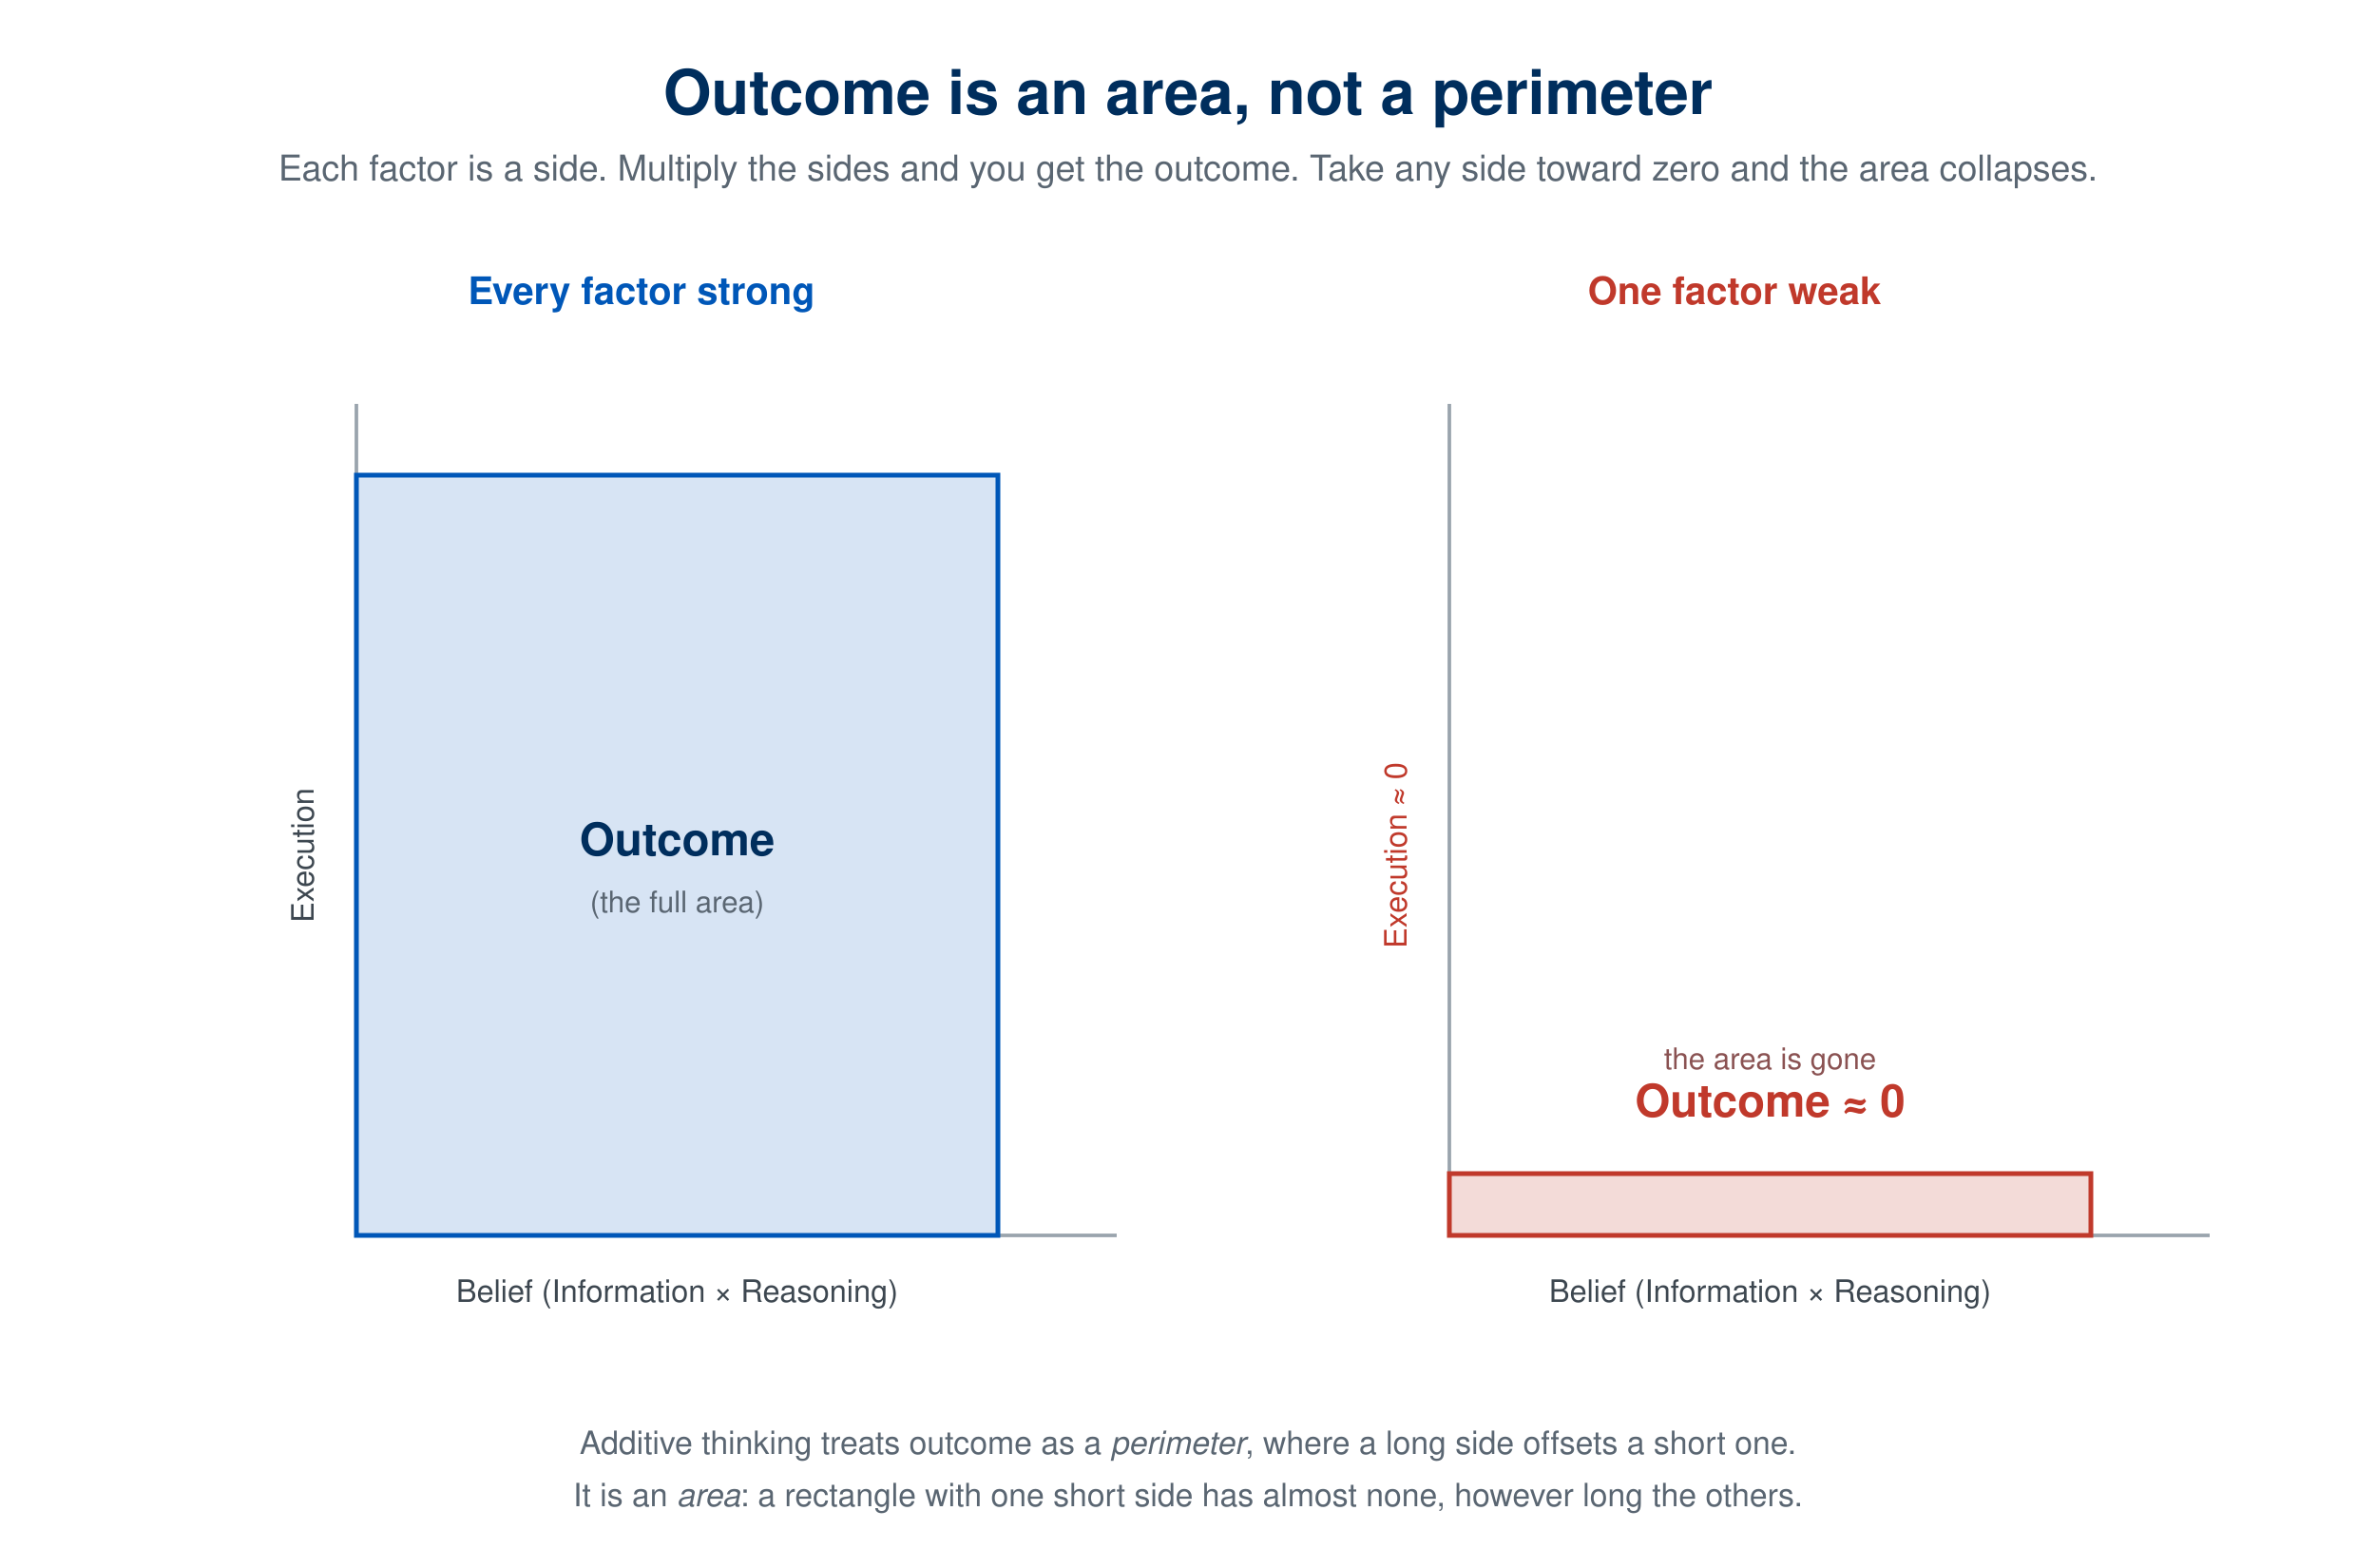
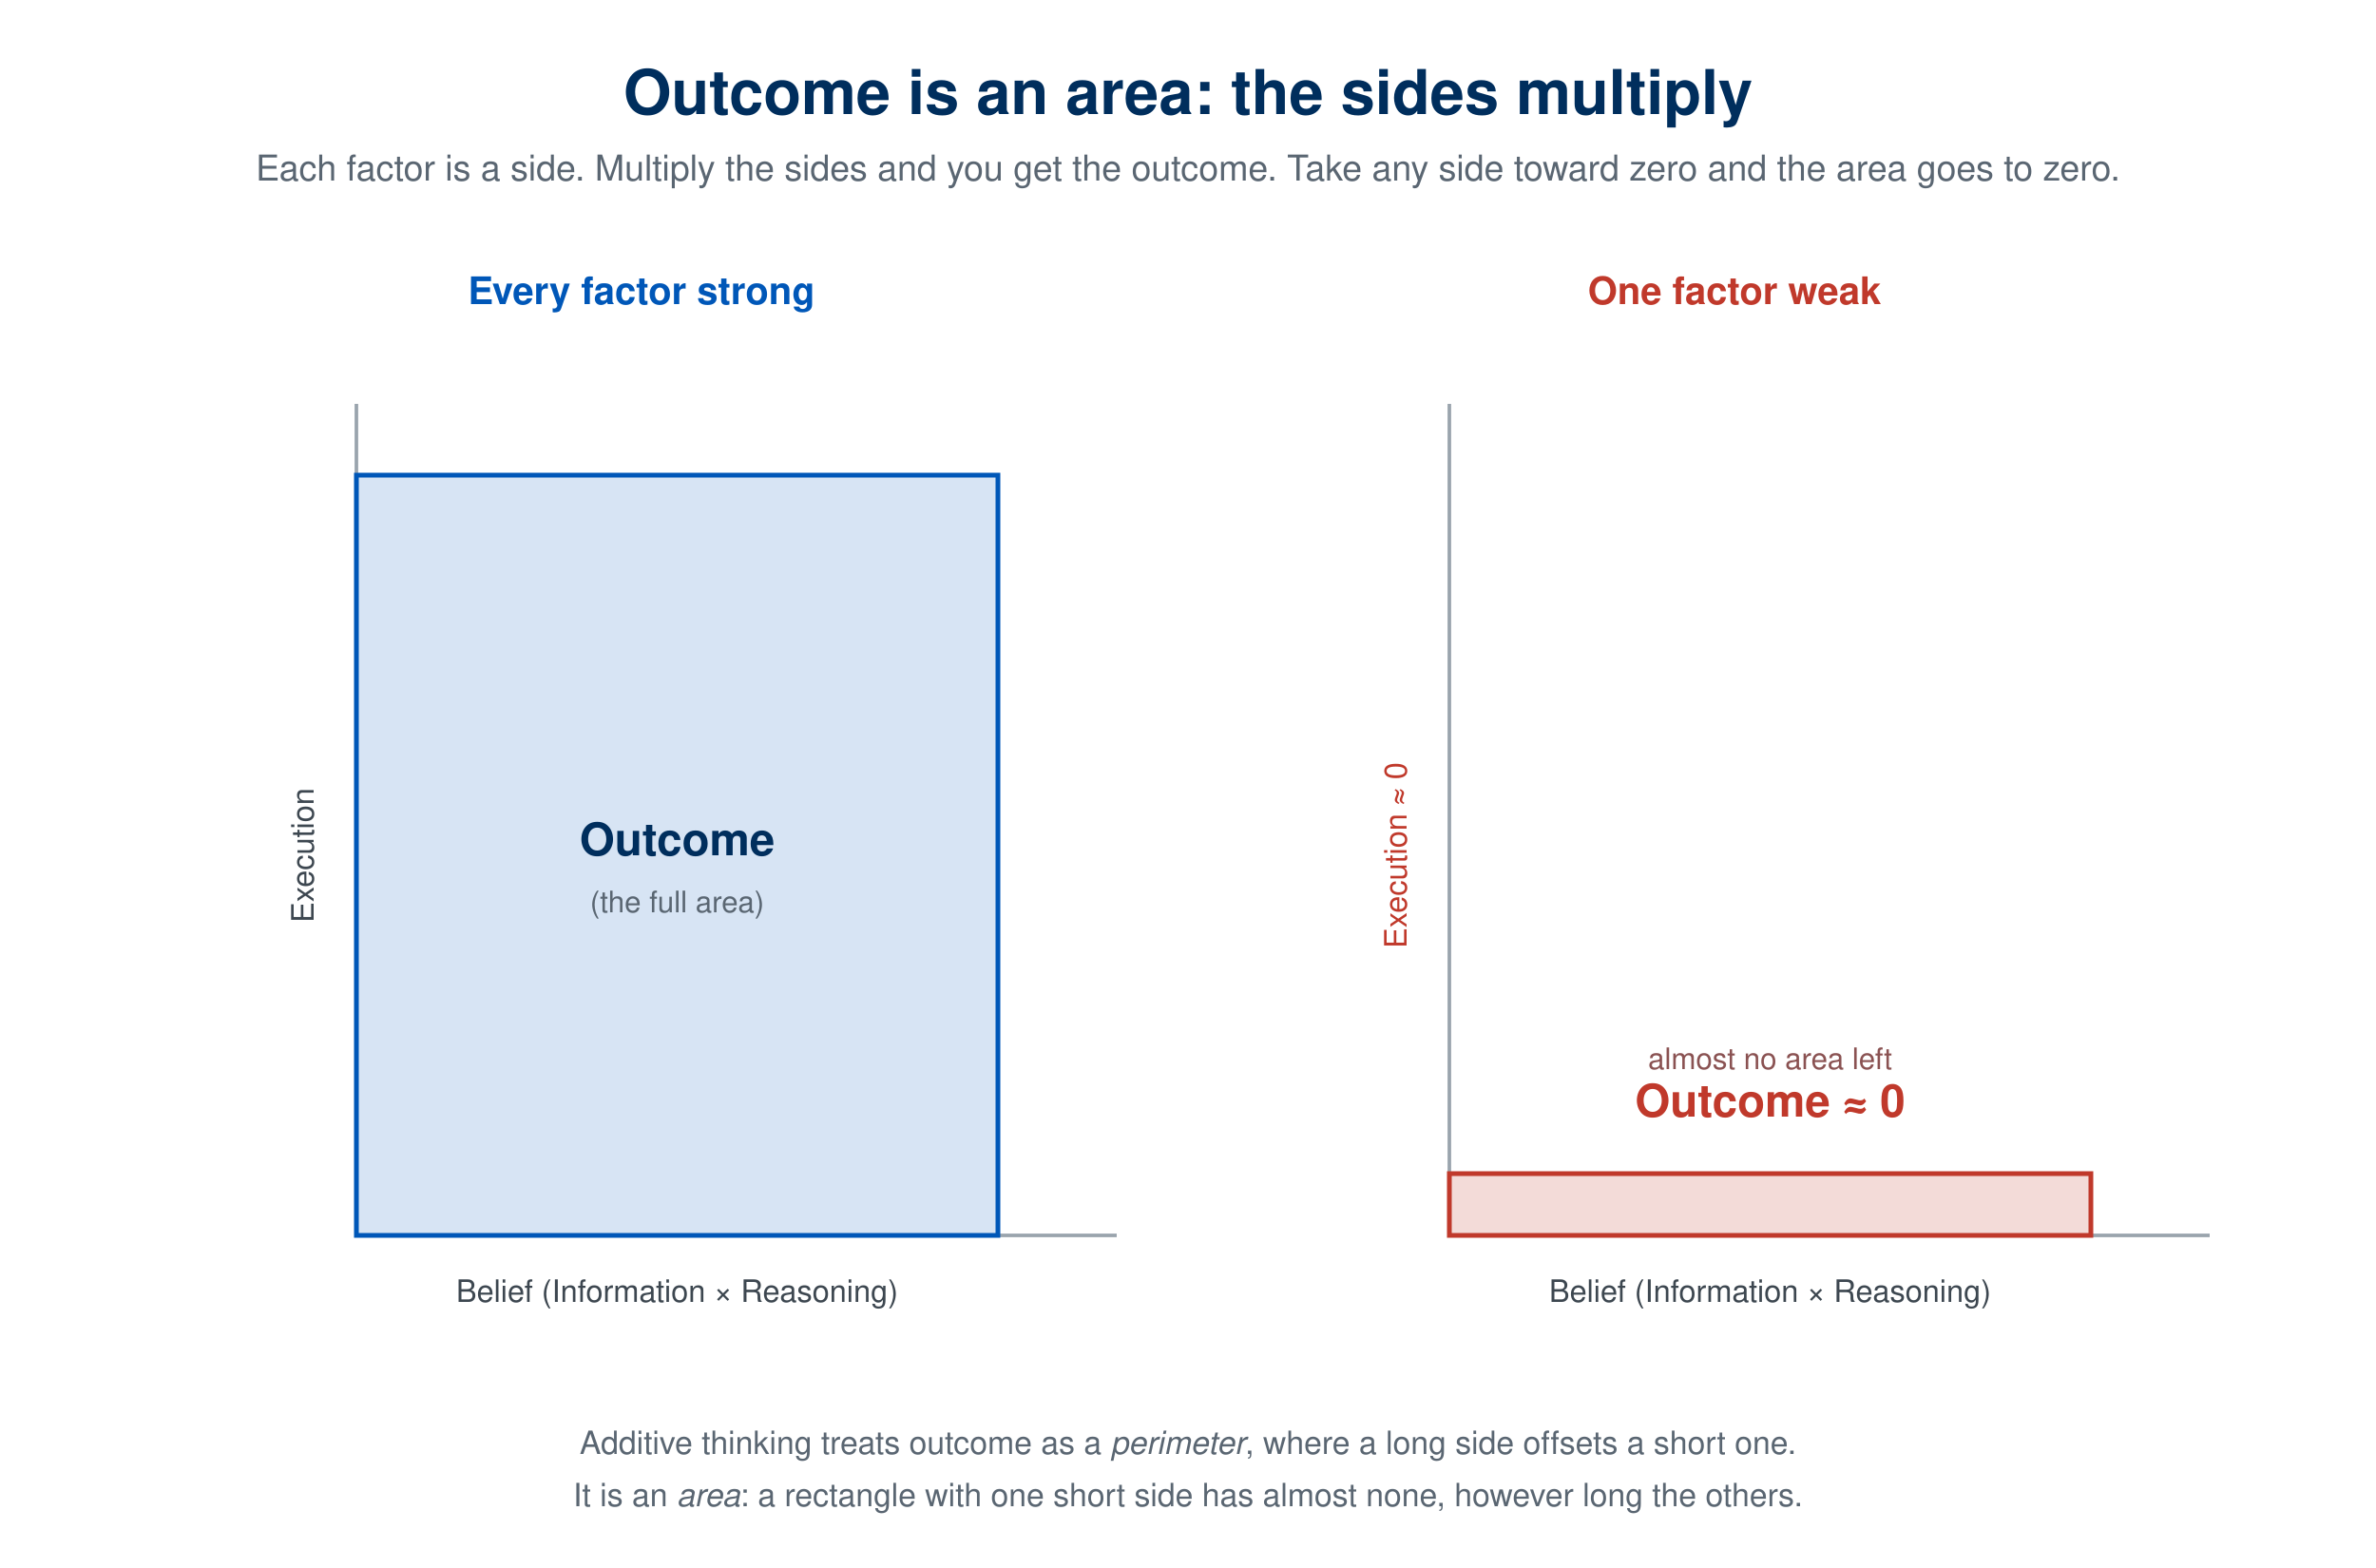
<svg xmlns="http://www.w3.org/2000/svg" viewBox="0 0 1000 660" font-family="Helvetica, Arial, sans-serif">
  <rect x="0" y="0" width="1000" height="660" fill="#ffffff" />
-   <text x="500" y="48" text-anchor="middle" font-size="26" font-weight="700" fill="#002E5D">Outcome is an area, not a perimeter</text>
-   <text x="500" y="76" text-anchor="middle" font-size="15" fill="#5a6672">Each factor is a side. Multiply the sides and you get the outcome. Take any side toward zero and the area collapses.</text>
+   <text x="500" y="48" text-anchor="middle" font-size="26" font-weight="700" fill="#002E5D">Outcome is an area: the sides multiply</text>
+   <text x="500" y="76" text-anchor="middle" font-size="15" fill="#5a6672">Each factor is a side. Multiply the sides and you get the outcome. Take any side toward zero and the area goes to zero.</text>
  <text x="270" y="128" text-anchor="middle" font-size="16" font-weight="700" fill="#0057B8">Every factor strong</text>
  <line x1="150" y1="170" x2="150" y2="520" stroke="#9aa4ad" stroke-width="1.5" />
  <line x1="150" y1="520" x2="470" y2="520" stroke="#9aa4ad" stroke-width="1.5" />
  <rect x="150" y="200" width="270" height="320" fill="#0057B8" fill-opacity="0.16" stroke="#0057B8" stroke-width="2" />
  <text x="285" y="360" text-anchor="middle" font-size="19" font-weight="700" fill="#002E5D">Outcome</text>
  <text x="285" y="384" text-anchor="middle" font-size="12.5" fill="#5a6672">(the full area)</text>
  <text x="285" y="548" text-anchor="middle" font-size="13" fill="#3d4750">Belief  (Information × Reasoning)</text>
  <text x="132" y="360" text-anchor="middle" font-size="13" fill="#3d4750" transform="rotate(-90 132 360)">Execution</text>
  <text x="730" y="128" text-anchor="middle" font-size="16" font-weight="700" fill="#C0392B">One factor weak</text>
  <line x1="610" y1="170" x2="610" y2="520" stroke="#9aa4ad" stroke-width="1.5" />
  <line x1="610" y1="520" x2="930" y2="520" stroke="#9aa4ad" stroke-width="1.5" />
  <rect x="610" y="494" width="270" height="26" fill="#C0392B" fill-opacity="0.18" stroke="#C0392B" stroke-width="2" />
  <text x="745" y="470" text-anchor="middle" font-size="19" font-weight="700" fill="#C0392B">Outcome ≈ 0</text>
-   <text x="745" y="450" text-anchor="middle" font-size="12.5" fill="#8a5252">the area is gone</text>
+   <text x="745" y="450" text-anchor="middle" font-size="12.5" fill="#8a5252">almost no area left</text>
  <text x="745" y="548" text-anchor="middle" font-size="13" fill="#3d4750">Belief  (Information × Reasoning)</text>
  <text x="592" y="360" text-anchor="middle" font-size="13" fill="#C0392B" transform="rotate(-90 592 360)">Execution ≈ 0</text>
  <text x="500" y="612" text-anchor="middle" font-size="13.5" fill="#5a6672">Additive thinking treats outcome as a <tspan font-style="italic">perimeter</tspan>, where a long side offsets a short one.</text>
  <text x="500" y="634" text-anchor="middle" font-size="13.5" fill="#5a6672">It is an <tspan font-style="italic">area</tspan>: a rectangle with one short side has almost none, however long the others.</text>
</svg>
